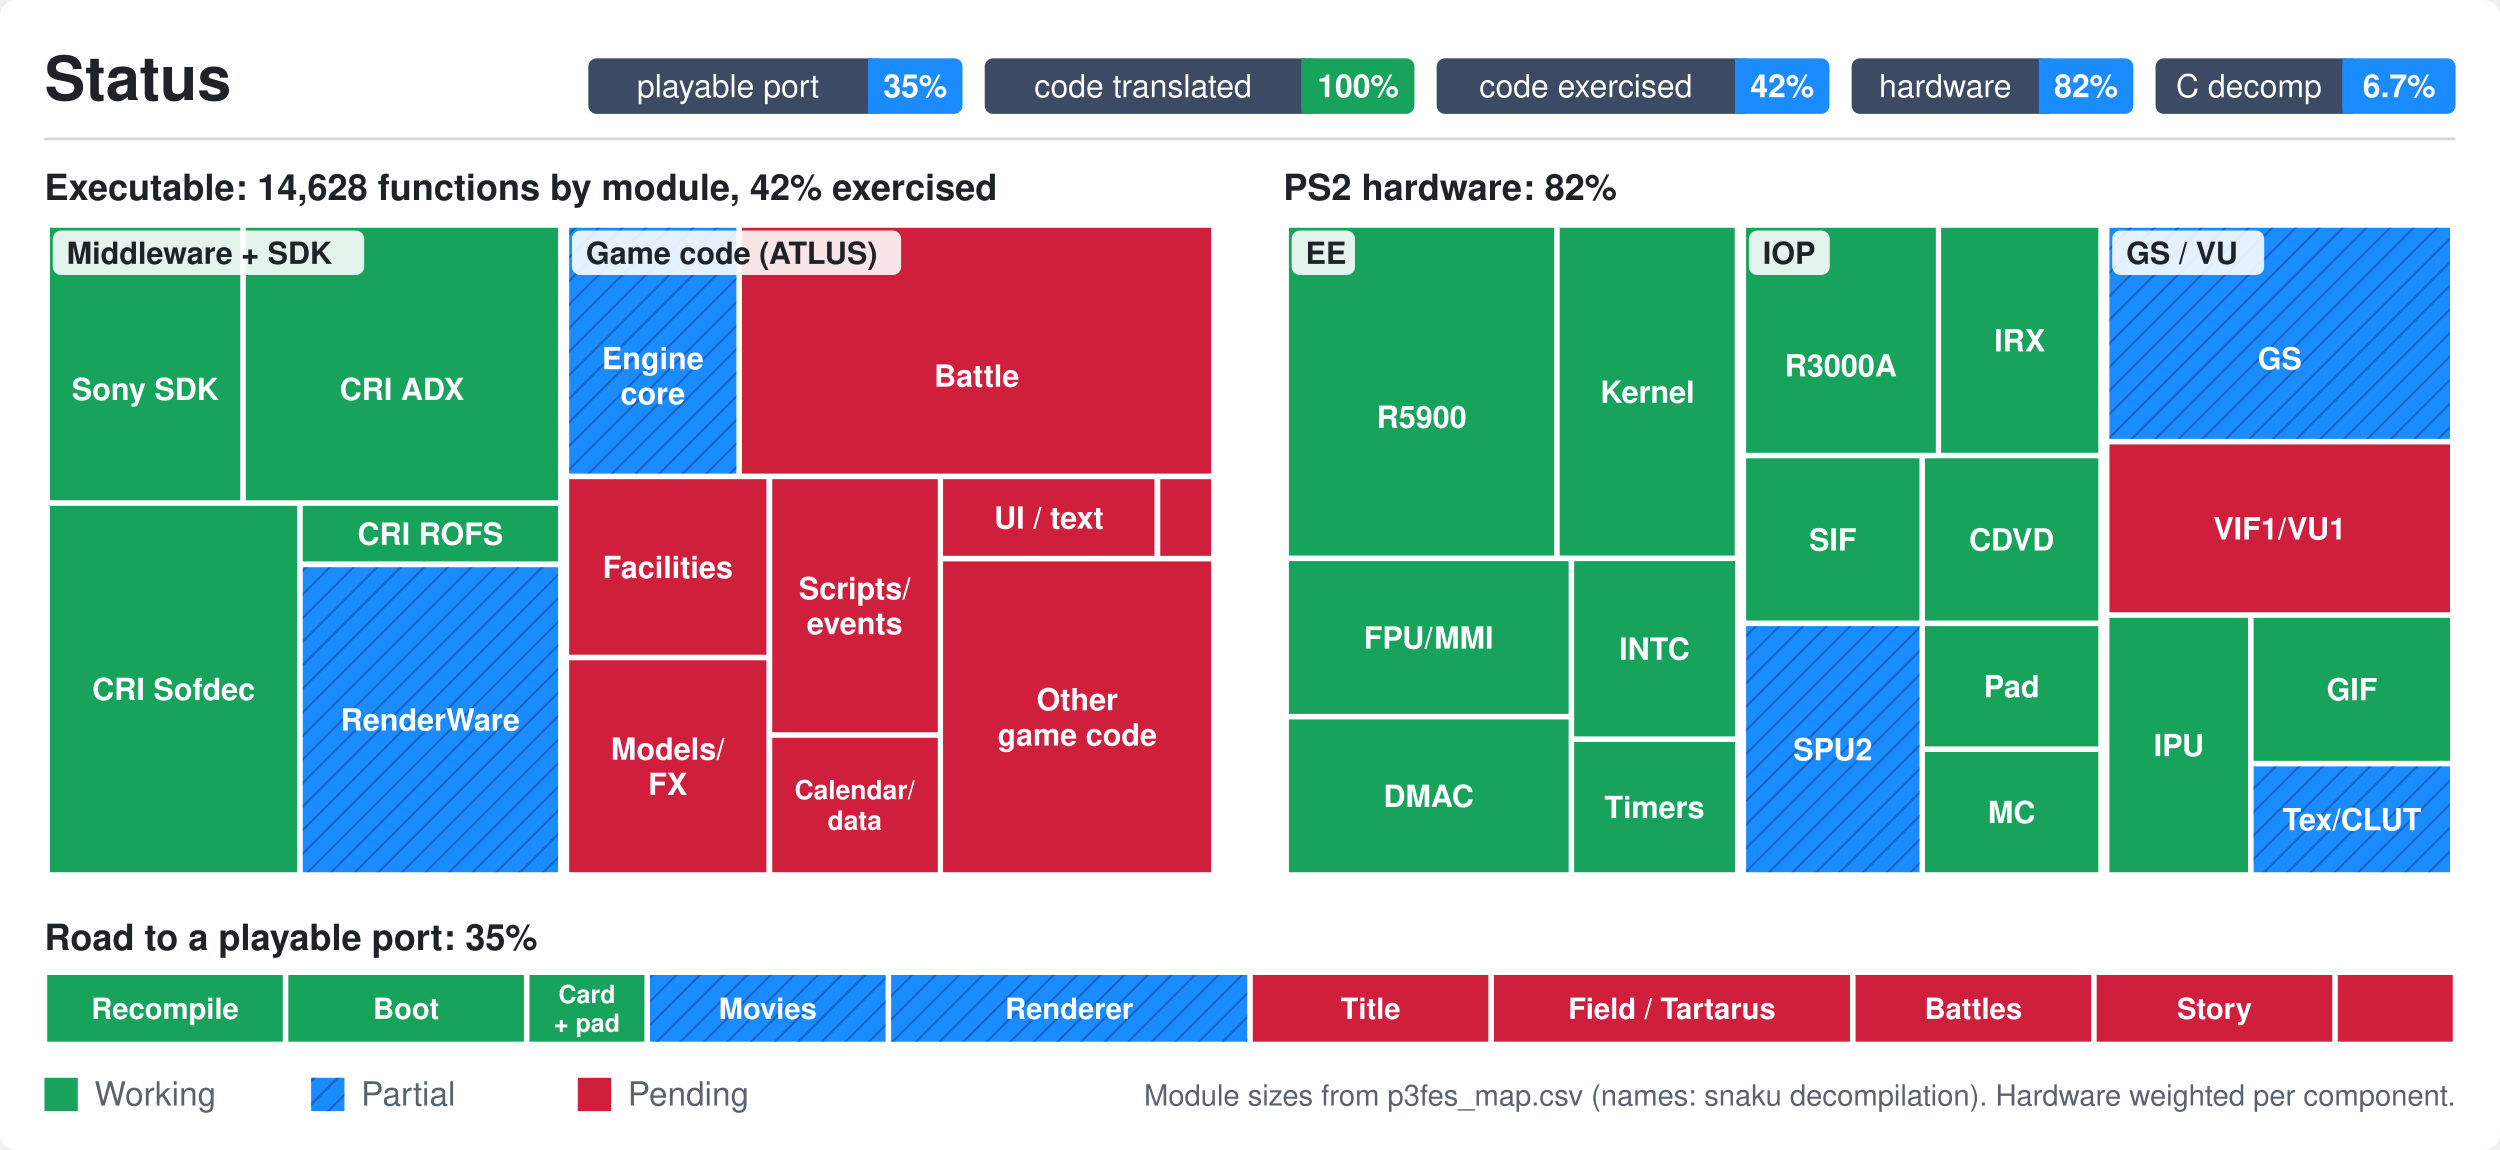
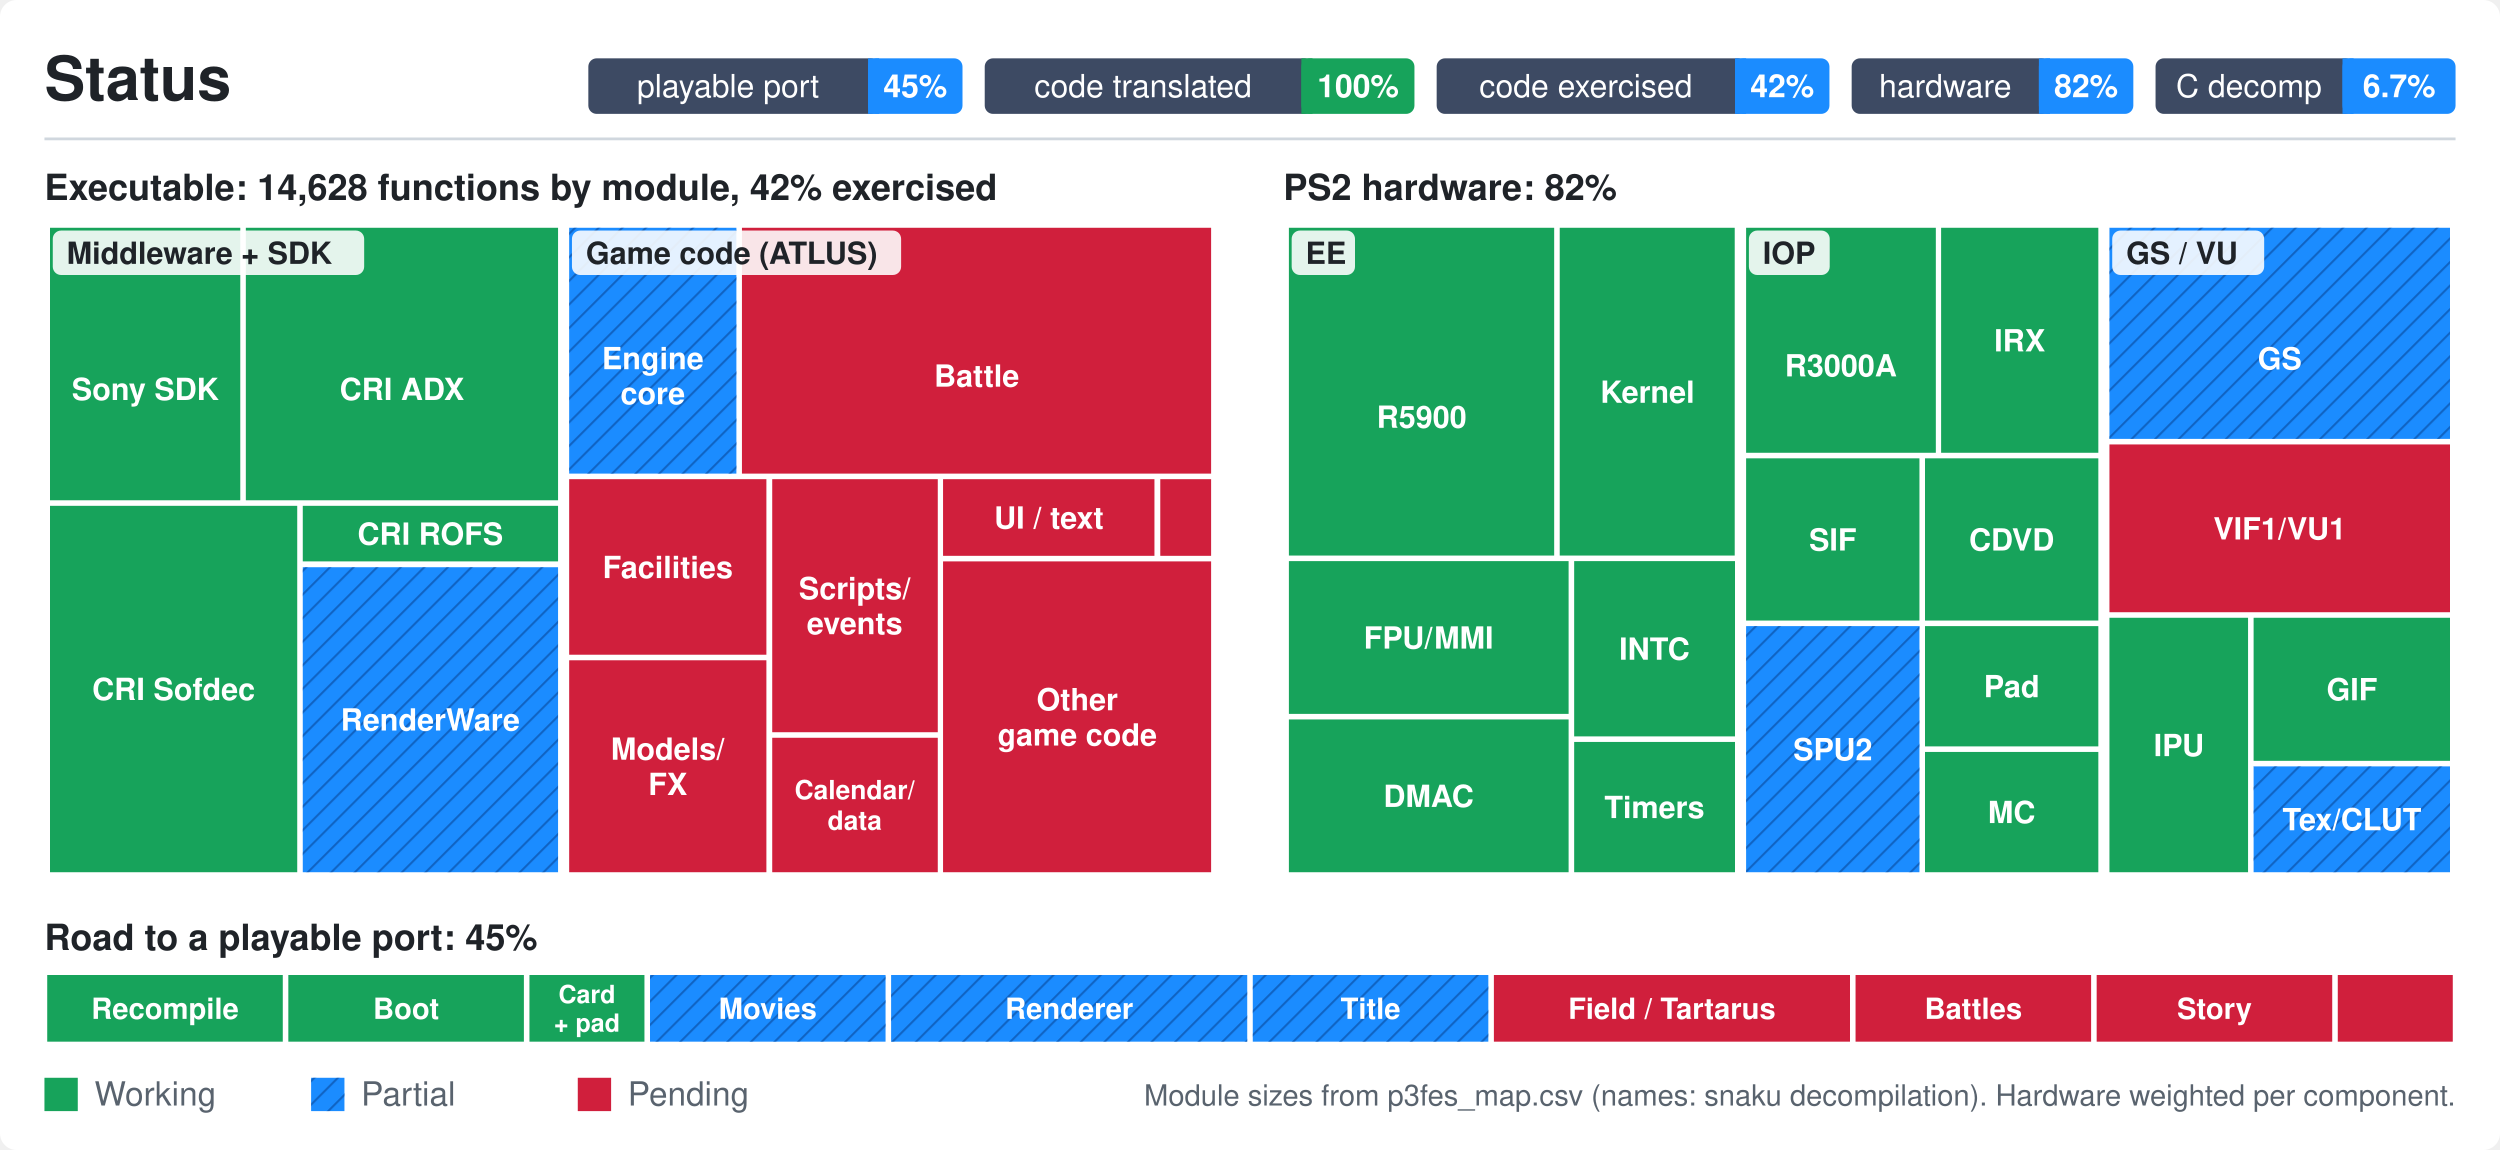
<svg xmlns="http://www.w3.org/2000/svg" width="900" height="414" viewBox="0 0 900 414" font-family="-apple-system,BlinkMacSystemFont,'Segoe UI',Helvetica,Arial,sans-serif" role="img" aria-labelledby="st">
  <style>
  .fondo { fill: #ffffff; } .borde { stroke: #d0d7de; } .sep { stroke: #ffffff; }
  .t1 { fill: #1f2328; } .t2 { fill: #59636e; } .cell-t { fill: #ffffff; }
  .done { fill: #17a35b; } .partial { fill: #1b8cff; } .todo { fill: #d01f3c; }
  .hatch-line { stroke: #0b4fa3; }
  .chip { fill: #ffffff; fill-opacity: .88; } .badge-k { fill: #3d4a63; } .badge-t { fill: #ffffff; }
  .grupo { fill: #ffffff; }
  @media (prefers-color-scheme: dark) {
    .fondo { fill: #0d1117; } .borde { stroke: #30363d; } .sep { stroke: #0d1117; }
    .t1 { fill: #e6edf3; } .t2 { fill: #9198a1; }
    .chip { fill: #0d1117; fill-opacity: .82; } .grupo { fill: #0d1117; }
  }
</style>
  <defs>
    <pattern id="hatch" width="6" height="6" patternUnits="userSpaceOnUse" patternTransform="rotate(45)">
      <line class="hatch-line" x1="0" y1="0" x2="0" y2="6" stroke-width="1.6" stroke-opacity=".6" />
    </pattern>
  </defs>
  <rect class="fondo" width="900" height="414" rx="6" />
  <text class="t1" x="16.0" y="36.0" font-size="22" font-weight="700" text-anchor="start">Status</text>
  <rect class="badge-k" x="776.0" y="21" width="71.4" height="20" rx="3" />
  <rect class="partial" x="843.3" y="21" width="40.7" height="20" rx="3" />
  <rect class="partial" x="843.3" y="21" width="4" height="20" />
  <text class="badge-t" x="809.6" y="35.0" font-size="11.5" font-weight="normal" text-anchor="middle">C decomp</text>
  <text class="cell-t" x="863.7" y="35.0" font-size="11.5" font-weight="700" text-anchor="middle">6.7%</text>
  <rect class="badge-k" x="666.6" y="21" width="71.4" height="20" rx="3" />
  <rect class="partial" x="734.0" y="21" width="34.0" height="20" rx="3" />
  <rect class="partial" x="734.0" y="21" width="4" height="20" />
  <text class="badge-t" x="700.3" y="35.0" font-size="11.5" font-weight="normal" text-anchor="middle">hardware</text>
  <text class="cell-t" x="751.0" y="35.0" font-size="11.5" font-weight="700" text-anchor="middle">82%</text>
  <rect class="badge-k" x="517.2" y="21" width="111.4" height="20" rx="3" />
  <rect class="partial" x="624.6" y="21" width="34.0" height="20" rx="3" />
  <rect class="partial" x="624.6" y="21" width="4" height="20" />
  <text class="badge-t" x="570.9" y="35.0" font-size="11.5" font-weight="normal" text-anchor="middle">code exercised</text>
  <text class="cell-t" x="641.6" y="35.0" font-size="11.5" font-weight="700" text-anchor="middle">42%</text>
  <rect class="badge-k" x="354.5" y="21" width="118.0" height="20" rx="3" />
  <rect class="done" x="468.5" y="21" width="40.7" height="20" rx="3" />
  <rect class="done" x="468.5" y="21" width="4" height="20" />
  <text class="badge-t" x="411.5" y="35.0" font-size="11.5" font-weight="normal" text-anchor="middle">code translated</text>
  <text class="cell-t" x="488.9" y="35.0" font-size="11.5" font-weight="700" text-anchor="middle">100%</text>
  <rect class="badge-k" x="211.8" y="21" width="104.7" height="20" rx="3" />
  <rect class="partial" x="312.5" y="21" width="34.0" height="20" rx="3" />
  <rect class="partial" x="312.5" y="21" width="4" height="20" />
  <text class="badge-t" x="262.1" y="35.0" font-size="11.5" font-weight="normal" text-anchor="middle">playable port</text>
-   <text class="cell-t" x="329.5" y="35.0" font-size="11.5" font-weight="700" text-anchor="middle">35%</text>
+   <text class="cell-t" x="329.5" y="35.0" font-size="11.5" font-weight="700" text-anchor="middle">45%</text>
  <line class="borde" x1="16" y1="50" x2="884" y2="50" stroke-width="1" />
  <text class="t1" x="16.0" y="72.0" font-size="13" font-weight="600" text-anchor="start">Executable: 14,628 functions by module, 42% exercised</text>
  <text class="t1" x="462.0" y="72.0" font-size="13" font-weight="600" text-anchor="start">PS2 hardware: 82%</text>
  <rect class="grupo" x="16.0" y="80.0" width="422.0" height="236.0" />
  <rect class="done" x="18.0" y="82.0" width="68.5" height="98.1" />
  <text class="cell-t" x="52.3" y="144.0" font-size="11" font-weight="600" text-anchor="middle">Sony SDK</text>
  <rect class="done" x="88.5" y="82.0" width="112.4" height="98.1" />
  <text class="cell-t" x="144.7" y="144.0" font-size="11" font-weight="600" text-anchor="middle">CRI ADX</text>
  <rect class="done" x="18.0" y="182.1" width="89.0" height="131.9" />
  <text class="cell-t" x="62.5" y="252.0" font-size="11" font-weight="600" text-anchor="middle">CRI Sofdec</text>
  <rect class="done" x="109.0" y="182.1" width="91.9" height="20.0" />
  <text class="cell-t" x="154.9" y="196.1" font-size="11" font-weight="600" text-anchor="middle">CRI ROFS</text>
  <rect class="partial" x="109.0" y="204.2" width="91.9" height="109.8" />
  <rect x="109.0" y="204.2" width="91.9" height="109.8" fill="url(#hatch)" pointer-events="none" />
  <text class="cell-t" x="154.9" y="263.0" font-size="11" font-weight="600" text-anchor="middle">RenderWare</text>
  <rect class="sep" x="16.0" y="80.0" width="186.9" height="236.0" fill="none" stroke-width="2" />
  <rect class="chip" x="19.0" y="83.0" width="112.1" height="16" rx="3" />
  <text class="t1" x="24.0" y="95.0" font-size="11" font-weight="600" text-anchor="start">Middleware + SDK</text>
  <rect class="partial" x="204.9" y="82.0" width="60.2" height="88.5" />
  <rect x="204.9" y="82.0" width="60.2" height="88.5" fill="url(#hatch)" pointer-events="none" />
  <text class="cell-t" x="235.0" y="132.9" font-size="11" font-weight="600" text-anchor="middle">Engine</text>
  <text class="cell-t" x="235.0" y="145.5" font-size="11" font-weight="600" text-anchor="middle">core</text>
  <rect class="todo" x="267.1" y="82.0" width="168.9" height="88.5" />
  <text class="cell-t" x="351.6" y="139.2" font-size="11" font-weight="600" text-anchor="middle">Battle</text>
  <rect class="todo" x="204.9" y="172.5" width="71.0" height="63.2" />
  <text class="cell-t" x="240.4" y="208.1" font-size="11" font-weight="600" text-anchor="middle">Facilities</text>
  <rect class="todo" x="204.9" y="237.7" width="71.0" height="76.3" />
  <text class="cell-t" x="240.4" y="273.5" font-size="11" font-weight="600" text-anchor="middle">Models/</text>
  <text class="cell-t" x="240.4" y="286.2" font-size="11" font-weight="600" text-anchor="middle">FX</text>
  <rect class="todo" x="278.0" y="172.5" width="59.6" height="91.1" />
  <text class="cell-t" x="307.7" y="215.7" font-size="11" font-weight="600" text-anchor="middle">Scripts/</text>
  <text class="cell-t" x="307.7" y="228.3" font-size="11" font-weight="600" text-anchor="middle">events</text>
  <rect class="todo" x="278.0" y="265.6" width="59.6" height="48.4" />
  <text class="cell-t" x="307.7" y="287.7" font-size="9.5" font-weight="600" text-anchor="middle">Calendar/</text>
  <text class="cell-t" x="307.7" y="298.7" font-size="9.5" font-weight="600" text-anchor="middle">data</text>
  <rect class="todo" x="339.5" y="172.5" width="76.1" height="27.6" />
  <text class="cell-t" x="377.6" y="190.3" font-size="11" font-weight="600" text-anchor="middle">UI / text</text>
  <rect class="todo" x="417.7" y="172.5" width="18.3" height="27.6" />
  <rect class="todo" x="339.5" y="202.1" width="96.5" height="111.9" />
  <text class="cell-t" x="387.8" y="255.7" font-size="11" font-weight="600" text-anchor="middle">Other</text>
  <text class="cell-t" x="387.8" y="268.4" font-size="11" font-weight="600" text-anchor="middle">game code</text>
  <rect class="sep" x="202.9" y="80.0" width="235.1" height="236.0" fill="none" stroke-width="2" />
  <rect class="chip" x="205.9" y="83.0" width="118.5" height="16" rx="3" />
  <text class="t1" x="210.9" y="95.0" font-size="11" font-weight="600" text-anchor="start">Game code (ATLUS)</text>
  <rect class="grupo" x="462.0" y="80.0" width="422.0" height="236.0" />
  <rect class="done" x="464.0" y="82.0" width="95.5" height="118.0" />
  <text class="cell-t" x="511.8" y="154.0" font-size="11" font-weight="600" text-anchor="middle">R5900</text>
  <rect class="done" x="561.5" y="82.0" width="63.0" height="118.0" />
  <text class="cell-t" x="593.1" y="145.0" font-size="11" font-weight="600" text-anchor="middle">Kernel</text>
  <rect class="done" x="464.0" y="202.0" width="100.7" height="55.0" />
  <text class="cell-t" x="514.3" y="233.5" font-size="11" font-weight="600" text-anchor="middle">FPU/MMI</text>
  <rect class="done" x="464.0" y="259.0" width="100.7" height="55.0" />
  <text class="cell-t" x="514.3" y="290.5" font-size="11" font-weight="600" text-anchor="middle">DMAC</text>
  <rect class="done" x="566.7" y="202.0" width="57.9" height="63.1" />
  <text class="cell-t" x="595.6" y="237.5" font-size="11" font-weight="600" text-anchor="middle">INTC</text>
  <rect class="done" x="566.7" y="267.1" width="57.9" height="46.9" />
  <text class="cell-t" x="595.6" y="294.5" font-size="11" font-weight="600" text-anchor="middle">Timers</text>
  <rect class="sep" x="462.0" y="80.0" width="164.6" height="236.0" fill="none" stroke-width="2" />
  <rect class="chip" x="465.0" y="83.0" width="22.8" height="16" rx="3" />
  <text class="t1" x="470.0" y="95.0" font-size="11" font-weight="600" text-anchor="start">EE</text>
  <rect class="done" x="628.6" y="82.0" width="68.3" height="81.0" />
  <text class="cell-t" x="662.7" y="135.5" font-size="11" font-weight="600" text-anchor="middle">R3000A</text>
  <rect class="done" x="698.8" y="82.0" width="56.6" height="81.0" />
  <text class="cell-t" x="727.1" y="126.5" font-size="11" font-weight="600" text-anchor="middle">IRX</text>
  <rect class="done" x="628.6" y="165.0" width="62.4" height="58.4" />
  <text class="cell-t" x="659.8" y="198.2" font-size="11" font-weight="600" text-anchor="middle">SIF</text>
  <rect class="done" x="693.0" y="165.0" width="62.4" height="58.4" />
  <text class="cell-t" x="724.2" y="198.2" font-size="11" font-weight="600" text-anchor="middle">CDVD</text>
  <rect class="partial" x="628.6" y="225.4" width="62.4" height="88.6" />
  <rect x="628.6" y="225.4" width="62.4" height="88.6" fill="url(#hatch)" pointer-events="none" />
  <text class="cell-t" x="659.8" y="273.7" font-size="11" font-weight="600" text-anchor="middle">SPU2</text>
  <rect class="done" x="693.0" y="225.4" width="62.4" height="43.3" />
  <text class="cell-t" x="724.2" y="251.0" font-size="11" font-weight="600" text-anchor="middle">Pad</text>
  <rect class="done" x="693.0" y="270.7" width="62.4" height="43.3" />
  <text class="cell-t" x="724.2" y="296.3" font-size="11" font-weight="600" text-anchor="middle">MC</text>
  <rect class="sep" x="626.6" y="80.0" width="130.8" height="236.0" fill="none" stroke-width="2" />
  <rect class="chip" x="629.6" y="83.0" width="29.1" height="16" rx="3" />
  <text class="t1" x="634.6" y="95.0" font-size="11" font-weight="600" text-anchor="start">IOP</text>
  <rect class="partial" x="759.4" y="82.0" width="122.6" height="76.0" />
  <rect x="759.4" y="82.0" width="122.6" height="76.0" fill="url(#hatch)" pointer-events="none" />
  <text class="cell-t" x="820.7" y="133.0" font-size="11" font-weight="600" text-anchor="middle">GS</text>
  <rect class="todo" x="759.4" y="160.0" width="122.6" height="60.4" />
  <text class="cell-t" x="820.7" y="194.2" font-size="11" font-weight="600" text-anchor="middle">VIF1/VU1</text>
  <rect class="done" x="759.4" y="222.4" width="49.9" height="91.6" />
  <text class="cell-t" x="784.4" y="272.2" font-size="11" font-weight="600" text-anchor="middle">IPU</text>
  <rect class="done" x="811.3" y="222.4" width="70.7" height="51.5" />
  <text class="cell-t" x="846.7" y="252.1" font-size="11" font-weight="600" text-anchor="middle">GIF</text>
  <rect class="partial" x="811.3" y="275.9" width="70.7" height="38.1" />
  <rect x="811.3" y="275.9" width="70.7" height="38.1" fill="url(#hatch)" pointer-events="none" />
  <text class="cell-t" x="846.7" y="298.9" font-size="11" font-weight="600" text-anchor="middle">Tex/CLUT</text>
  <rect class="sep" x="757.4" y="80.0" width="126.6" height="236.0" fill="none" stroke-width="2" />
  <rect class="chip" x="760.4" y="83.0" width="54.7" height="16" rx="3" />
  <text class="t1" x="765.4" y="95.0" font-size="11" font-weight="600" text-anchor="start">GS / VU</text>
-   <text class="t1" x="16.0" y="342.0" font-size="13" font-weight="600" text-anchor="start">Road to a playable port: 35%</text>
+   <text class="t1" x="16.0" y="342.0" font-size="13" font-weight="600" text-anchor="start">Road to a playable port: 45%</text>
  <rect class="done" x="17.0" y="351.0" width="84.8" height="24.0" />
  <text class="cell-t" x="59.4" y="366.8" font-size="10.5" font-weight="600" text-anchor="middle">Recompile</text>
  <rect class="done" x="103.8" y="351.0" width="84.8" height="24.0" />
  <text class="cell-t" x="146.2" y="366.8" font-size="10.5" font-weight="600" text-anchor="middle">Boot</text>
  <rect class="done" x="190.6" y="351.0" width="41.4" height="24.0" />
  <text class="cell-t" x="211.3" y="361.1" font-size="9.0" font-weight="600" text-anchor="middle">Card</text>
  <text class="cell-t" x="211.3" y="371.4" font-size="9.0" font-weight="600" text-anchor="middle">+ pad</text>
  <rect class="partial" x="234.0" y="351.0" width="84.8" height="24.0" />
  <rect x="234.0" y="351.0" width="84.8" height="24.0" fill="url(#hatch)" pointer-events="none" />
  <text class="cell-t" x="276.4" y="366.8" font-size="10.5" font-weight="600" text-anchor="middle">Movies</text>
  <rect class="partial" x="320.8" y="351.0" width="128.2" height="24.0" />
  <rect x="320.8" y="351.0" width="128.2" height="24.0" fill="url(#hatch)" pointer-events="none" />
  <text class="cell-t" x="384.9" y="366.8" font-size="10.5" font-weight="600" text-anchor="middle">Renderer</text>
-   <rect class="todo" x="451.0" y="351.0" width="84.8" height="24.0" />
+   <rect class="partial" x="451.0" y="351.0" width="84.8" height="24.0" />
+   <rect x="451.0" y="351.0" width="84.8" height="24.0" fill="url(#hatch)" pointer-events="none" />
  <text class="cell-t" x="493.4" y="366.8" font-size="10.5" font-weight="600" text-anchor="middle">Title</text>
  <rect class="todo" x="537.8" y="351.0" width="128.2" height="24.0" />
  <text class="cell-t" x="601.9" y="366.8" font-size="10.5" font-weight="600" text-anchor="middle">Field / Tartarus</text>
  <rect class="todo" x="668.0" y="351.0" width="84.8" height="24.0" />
  <text class="cell-t" x="710.4" y="366.8" font-size="10.5" font-weight="600" text-anchor="middle">Battles</text>
  <rect class="todo" x="754.8" y="351.0" width="84.8" height="24.0" />
  <text class="cell-t" x="797.2" y="366.8" font-size="10.5" font-weight="600" text-anchor="middle">Story</text>
  <rect class="todo" x="841.6" y="351.0" width="41.4" height="24.0" />
  <rect class="done" x="16" y="388" width="12" height="12" />
  <text class="t2" x="34.0" y="398.0" font-size="12" font-weight="normal" text-anchor="start">Working</text>
  <rect class="partial" x="112" y="388" width="12" height="12" />
  <rect x="112" y="388" width="12" height="12" fill="url(#hatch)" />
  <text class="t2" x="130.0" y="398.0" font-size="12" font-weight="normal" text-anchor="start">Partial</text>
  <rect class="todo" x="208" y="388" width="12" height="12" />
  <text class="t2" x="226.0" y="398.0" font-size="12" font-weight="normal" text-anchor="start">Pending</text>
  <text class="t2" x="884.0" y="398.0" font-size="10.5" font-weight="normal" text-anchor="end">Module sizes from p3fes_map.csv (names: snaku decompilation). Hardware weighted per component.</text>
</svg>
